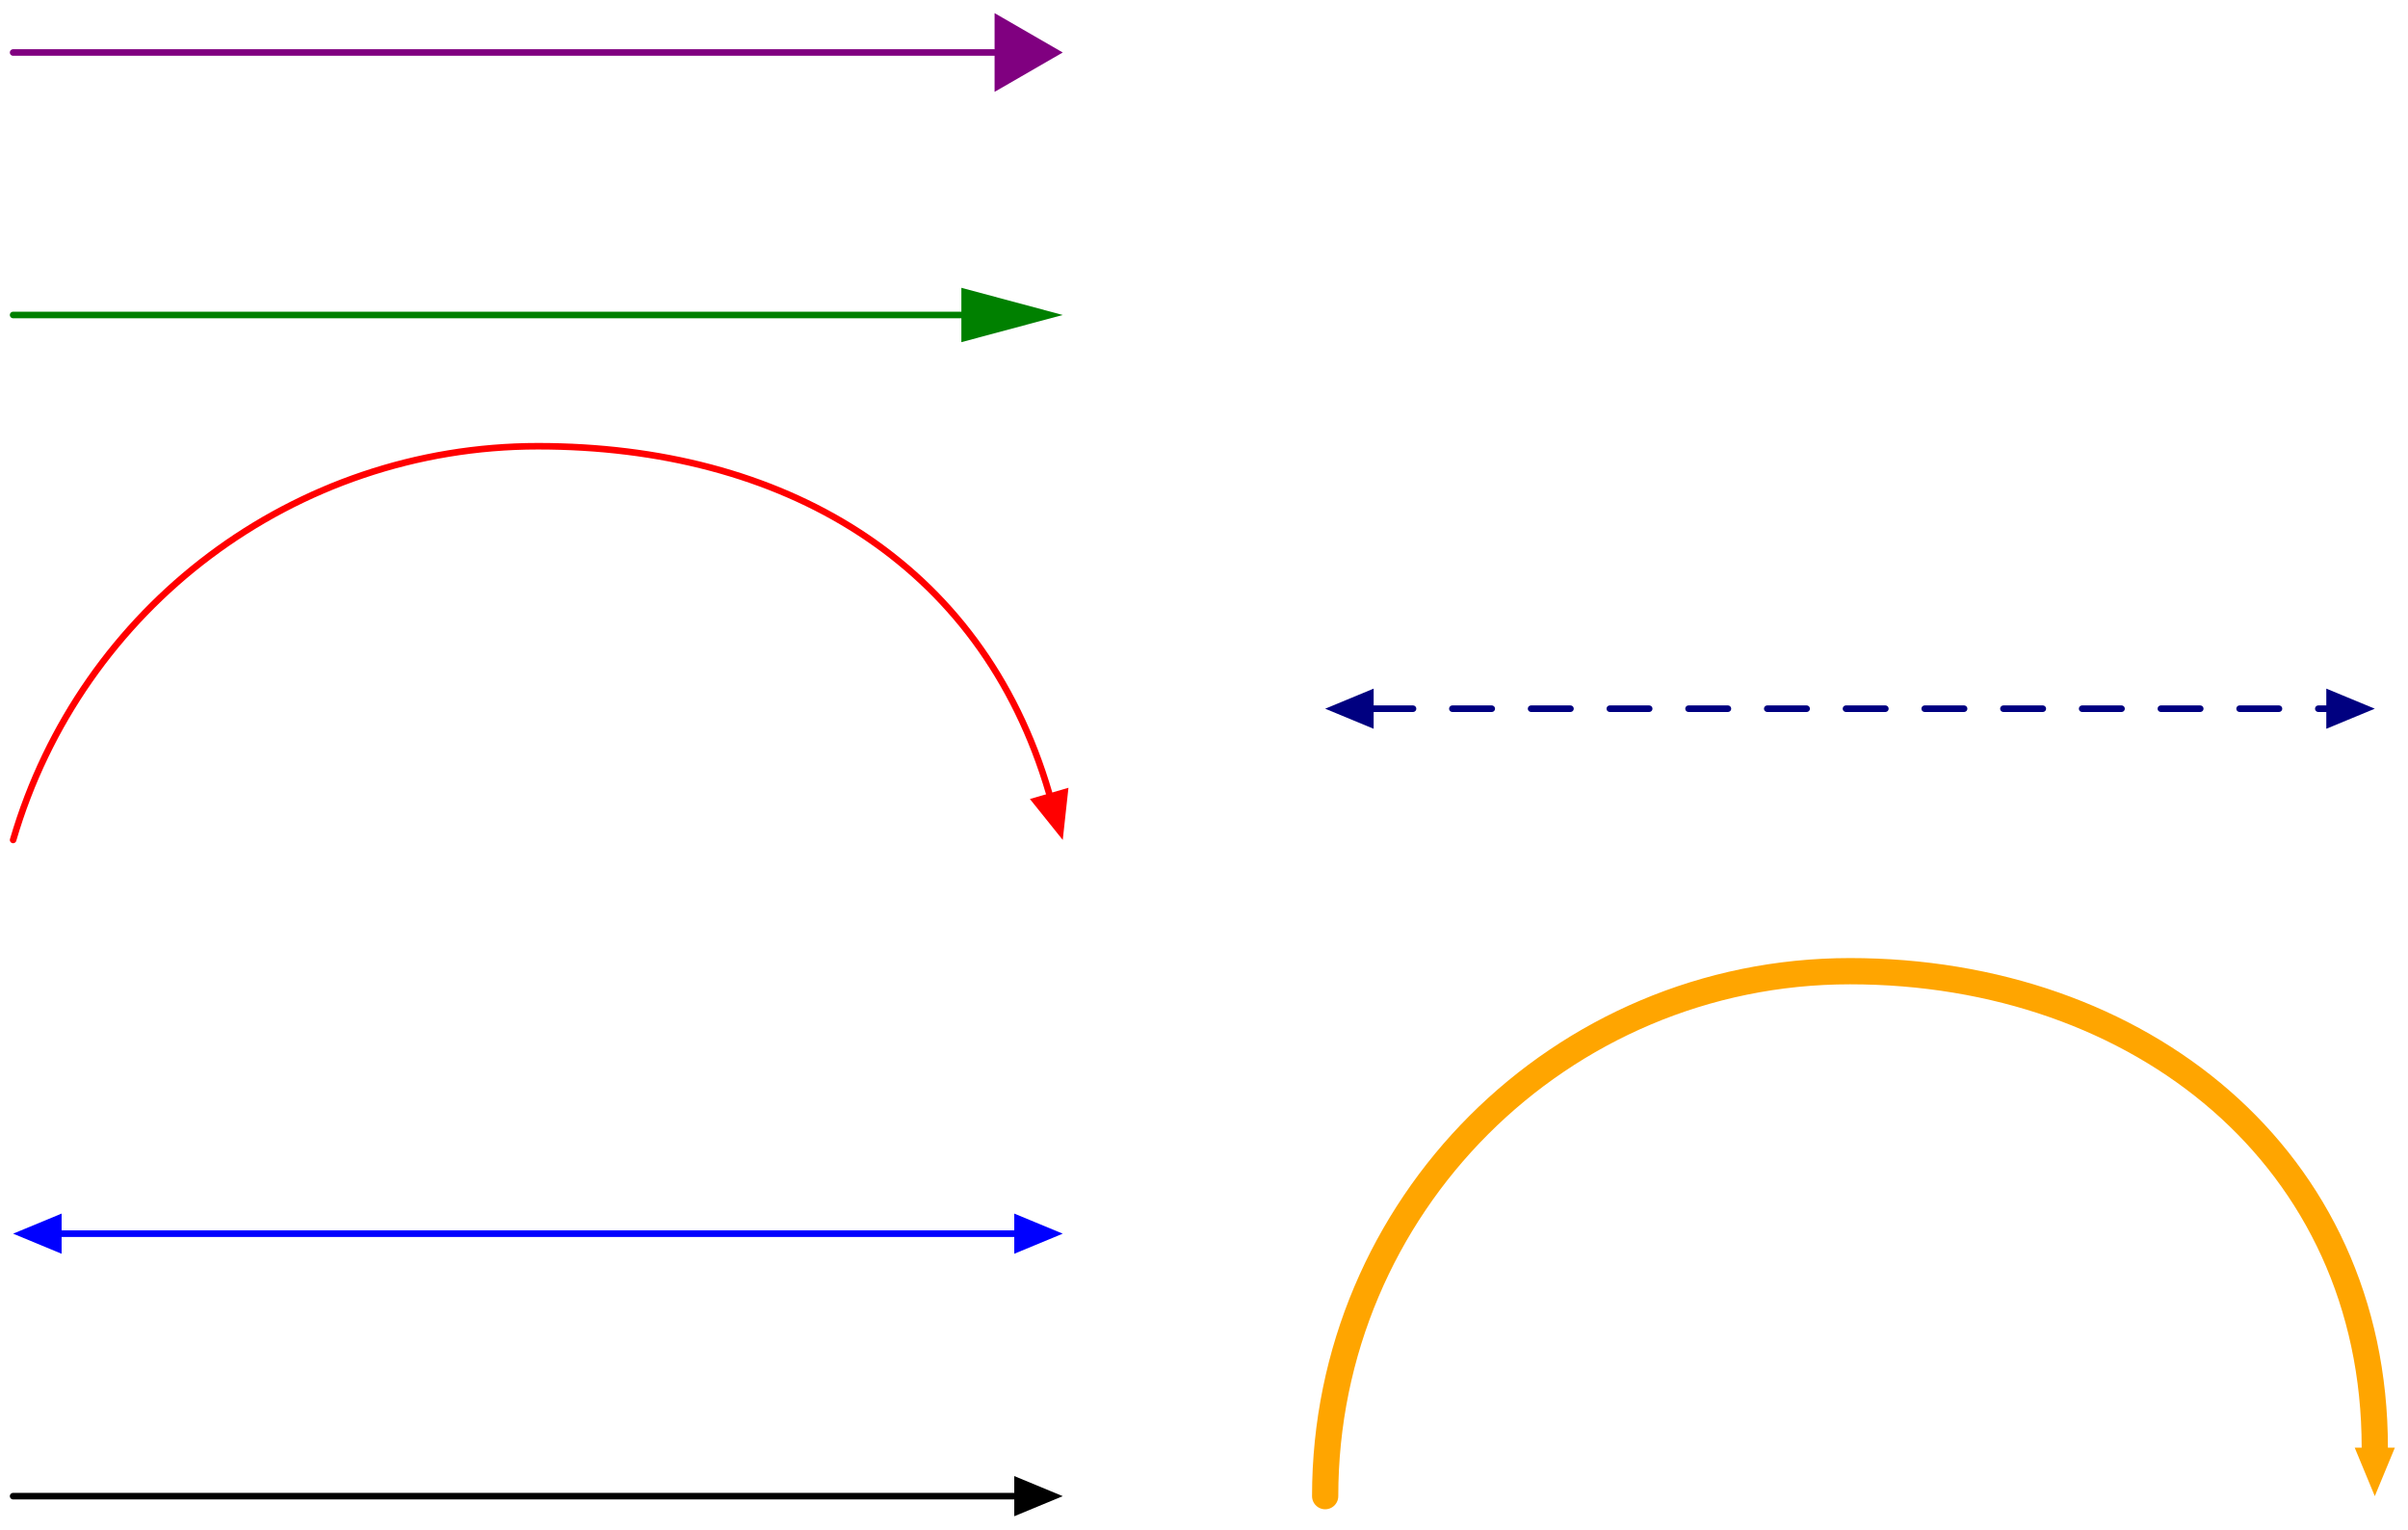
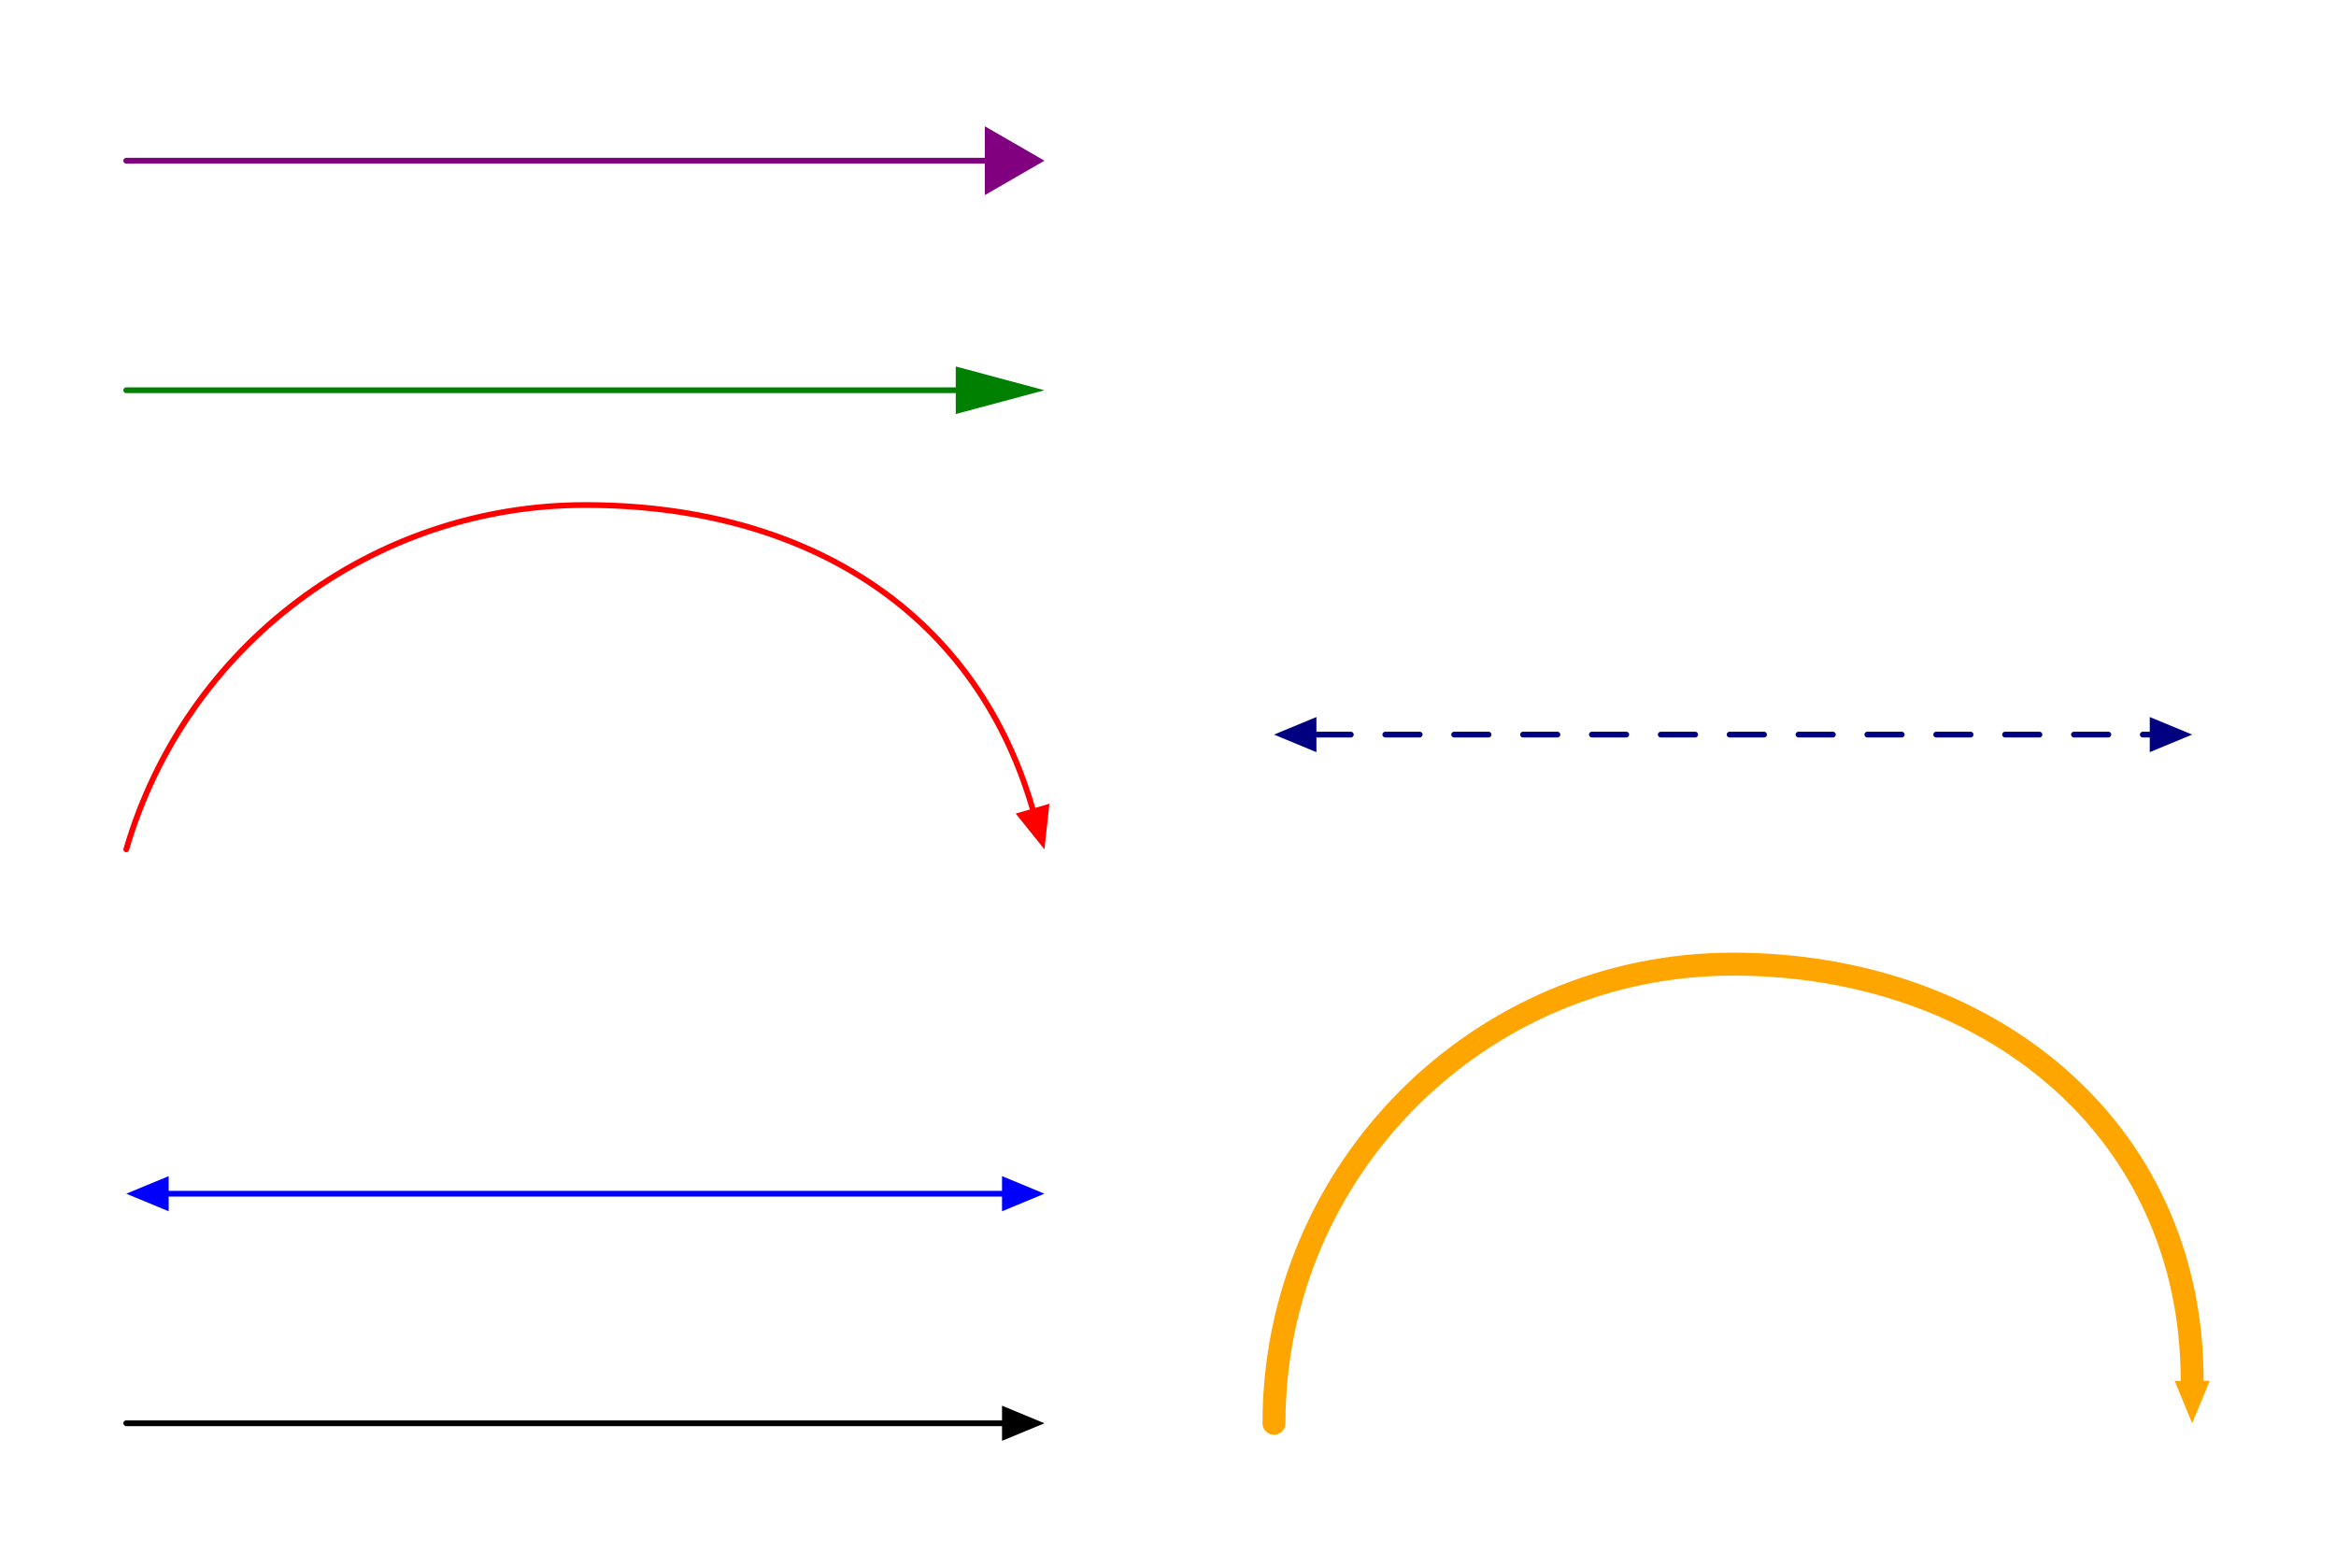
- <svg xmlns="http://www.w3.org/2000/svg" width="183.531" height="116.531" viewBox="0 0 183.531 116.531">
-   <path d="M 1 114L 77.304 114" fill="none" stroke="black" stroke-width="0.50" stroke-linecap="round" stroke-linejoin="round" />
-   <path d="M 77.304 115.531L 81 114L 77.304 112.469L 77.304 115.531Z" fill="black" stroke="none" />
-   <path d="M 4.696 94L 77.304 94" fill="none" stroke="blue" stroke-width="0.50" stroke-linecap="round" stroke-linejoin="round" />
-   <path d="M 77.304 95.531L 81 94L 77.304 92.469L 77.304 95.531Z" fill="blue" stroke="none" />
-   <path d="M 4.696 92.469L 1 94L 4.696 95.531L 4.696 92.469Z" fill="blue" stroke="none" />
-   <path d="M 1 64C 6.185 46.222,22.481 34,41 34C 59.519 34,74.78 42.675,79.965 60.452" fill="none" stroke="red" stroke-width="0.50" stroke-linecap="round" stroke-linejoin="round" />
-   <path d="M 78.496 60.881L 81 64L 81.435 60.024L 78.496 60.881Z" fill="red" stroke="none" />
-   <path d="M 1 24L 73.273 24" fill="none" stroke="green" stroke-width="0.50" stroke-linecap="round" stroke-linejoin="round" />
-   <path d="M 73.273 26.071L 81 24L 73.273 21.929L 73.273 26.071Z" fill="green" stroke="none" />
-   <path d="M 1 4L 75.804 4" fill="none" stroke="purple" stroke-width="0.50" stroke-linecap="round" stroke-linejoin="round" />
-   <path d="M 75.804 7L 81 4L 75.804 1L 75.804 7Z" fill="purple" stroke="none" />
-   <path d="M 101 114C 101 91.909,118.909 74,141 74C 163.091 74,181 88.213,181 110.304" fill="none" stroke="orange" stroke-width="2.00" stroke-linecap="round" stroke-linejoin="round" />
-   <path d="M 179.469 110.304L 181 114L 182.531 110.304L 179.469 110.304Z" fill="orange" stroke="none" />
-   <path d="M 104.696 54L 177.304 54" fill="none" stroke="navy" stroke-width="0.50" stroke-linecap="round" stroke-linejoin="round" stroke-dasharray="3.00 3.00" />
-   <path d="M 177.304 55.531L 181 54L 177.304 52.469L 177.304 55.531Z" fill="navy" stroke="none" />
-   <path d="M 104.696 52.469L 101 54L 104.696 55.531L 104.696 52.469Z" fill="navy" stroke="none" />
+ <svg xmlns="http://www.w3.org/2000/svg" viewBox="0 0 203.531 136.531">
+   <path d="M 11 124L 87.304 124" fill="none" stroke="black" stroke-width="0.50" stroke-linecap="round" stroke-linejoin="round" />
+   <path d="M 87.304 125.531L 91 124L 87.304 122.469L 87.304 125.531Z" fill="black" stroke="none" />
+   <path d="M 14.696 104L 87.304 104" fill="none" stroke="blue" stroke-width="0.50" stroke-linecap="round" stroke-linejoin="round" />
+   <path d="M 87.304 105.531L 91 104L 87.304 102.469L 87.304 105.531Z" fill="blue" stroke="none" />
+   <path d="M 14.696 102.469L 11 104L 14.696 105.531L 14.696 102.469Z" fill="blue" stroke="none" />
+   <path d="M 11 74C 16.185 56.222,32.481 44,51 44C 69.519 44,84.78 52.675,89.965 70.452" fill="none" stroke="red" stroke-width="0.50" stroke-linecap="round" stroke-linejoin="round" />
+   <path d="M 88.496 70.881L 91 74L 91.435 70.024L 88.496 70.881Z" fill="red" stroke="none" />
+   <path d="M 11 34L 83.273 34" fill="none" stroke="green" stroke-width="0.50" stroke-linecap="round" stroke-linejoin="round" />
+   <path d="M 83.273 36.071L 91 34L 83.273 31.929L 83.273 36.071Z" fill="green" stroke="none" />
+   <path d="M 11 14L 85.804 14" fill="none" stroke="purple" stroke-width="0.50" stroke-linecap="round" stroke-linejoin="round" />
+   <path d="M 85.804 17L 91 14L 85.804 11L 85.804 17Z" fill="purple" stroke="none" />
+   <path d="M 111 124C 111 101.909,128.909 84,151 84C 173.091 84,191 98.213,191 120.304" fill="none" stroke="orange" stroke-width="2.00" stroke-linecap="round" stroke-linejoin="round" />
+   <path d="M 189.469 120.304L 191 124L 192.531 120.304L 189.469 120.304Z" fill="orange" stroke="none" />
+   <path d="M 114.696 64L 187.304 64" fill="none" stroke="navy" stroke-width="0.50" stroke-linecap="round" stroke-linejoin="round" stroke-dasharray="3.00 3.00" />
+   <path d="M 187.304 65.531L 191 64L 187.304 62.469L 187.304 65.531Z" fill="navy" stroke="none" />
+   <path d="M 114.696 62.469L 111 64L 114.696 65.531L 114.696 62.469Z" fill="navy" stroke="none" />
</svg>
